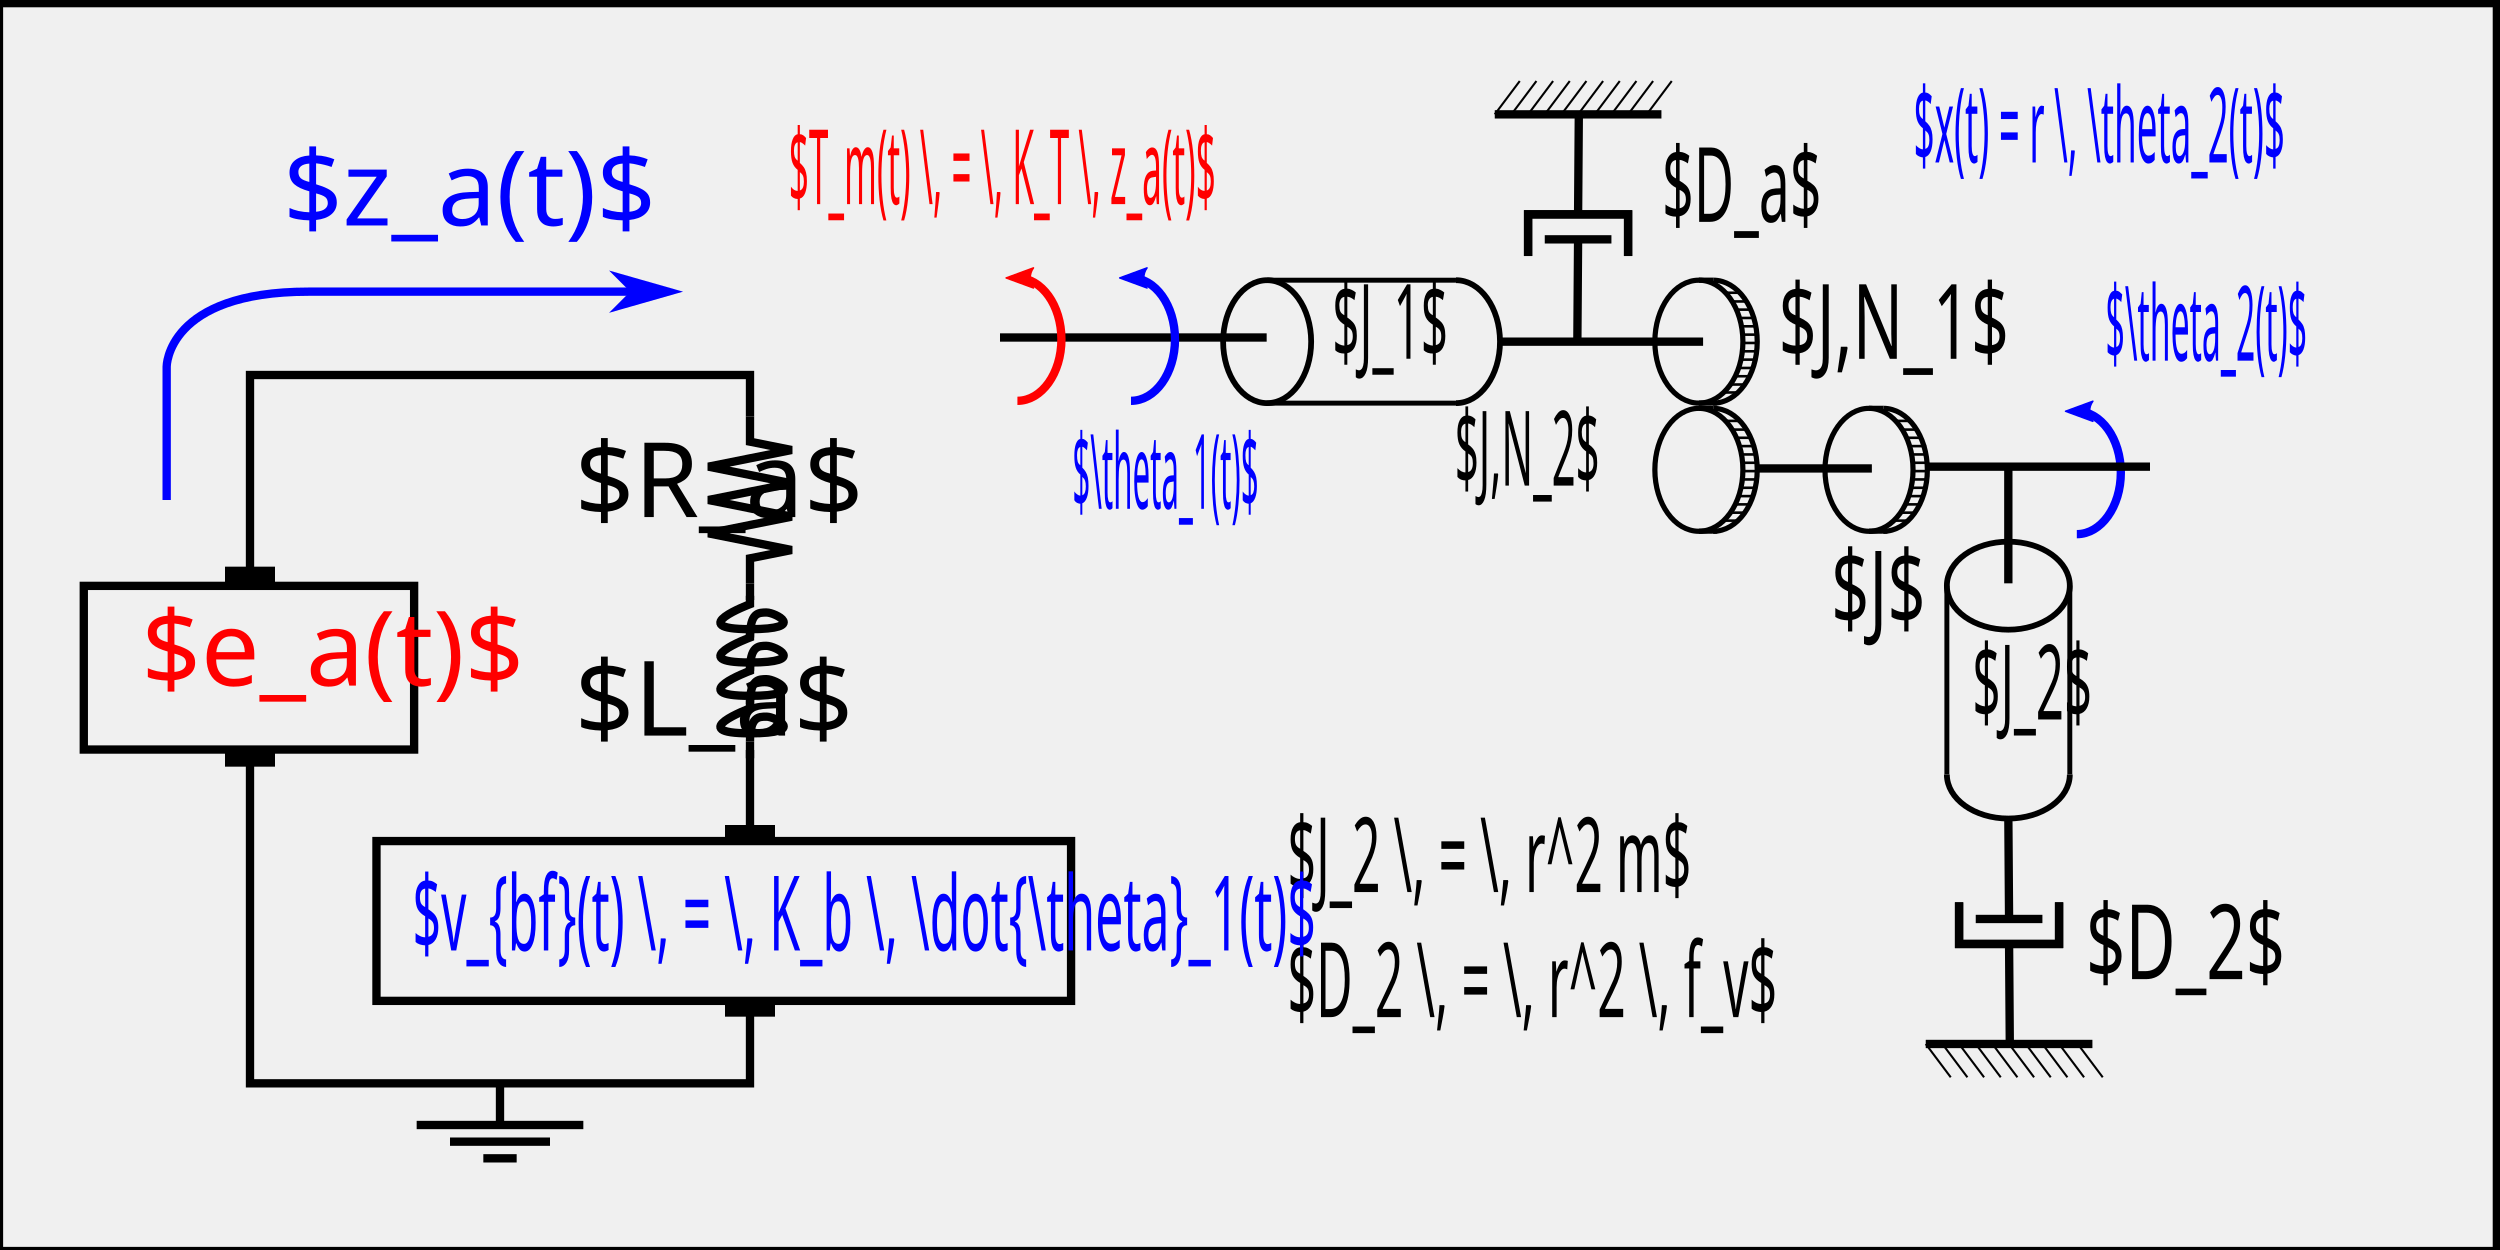
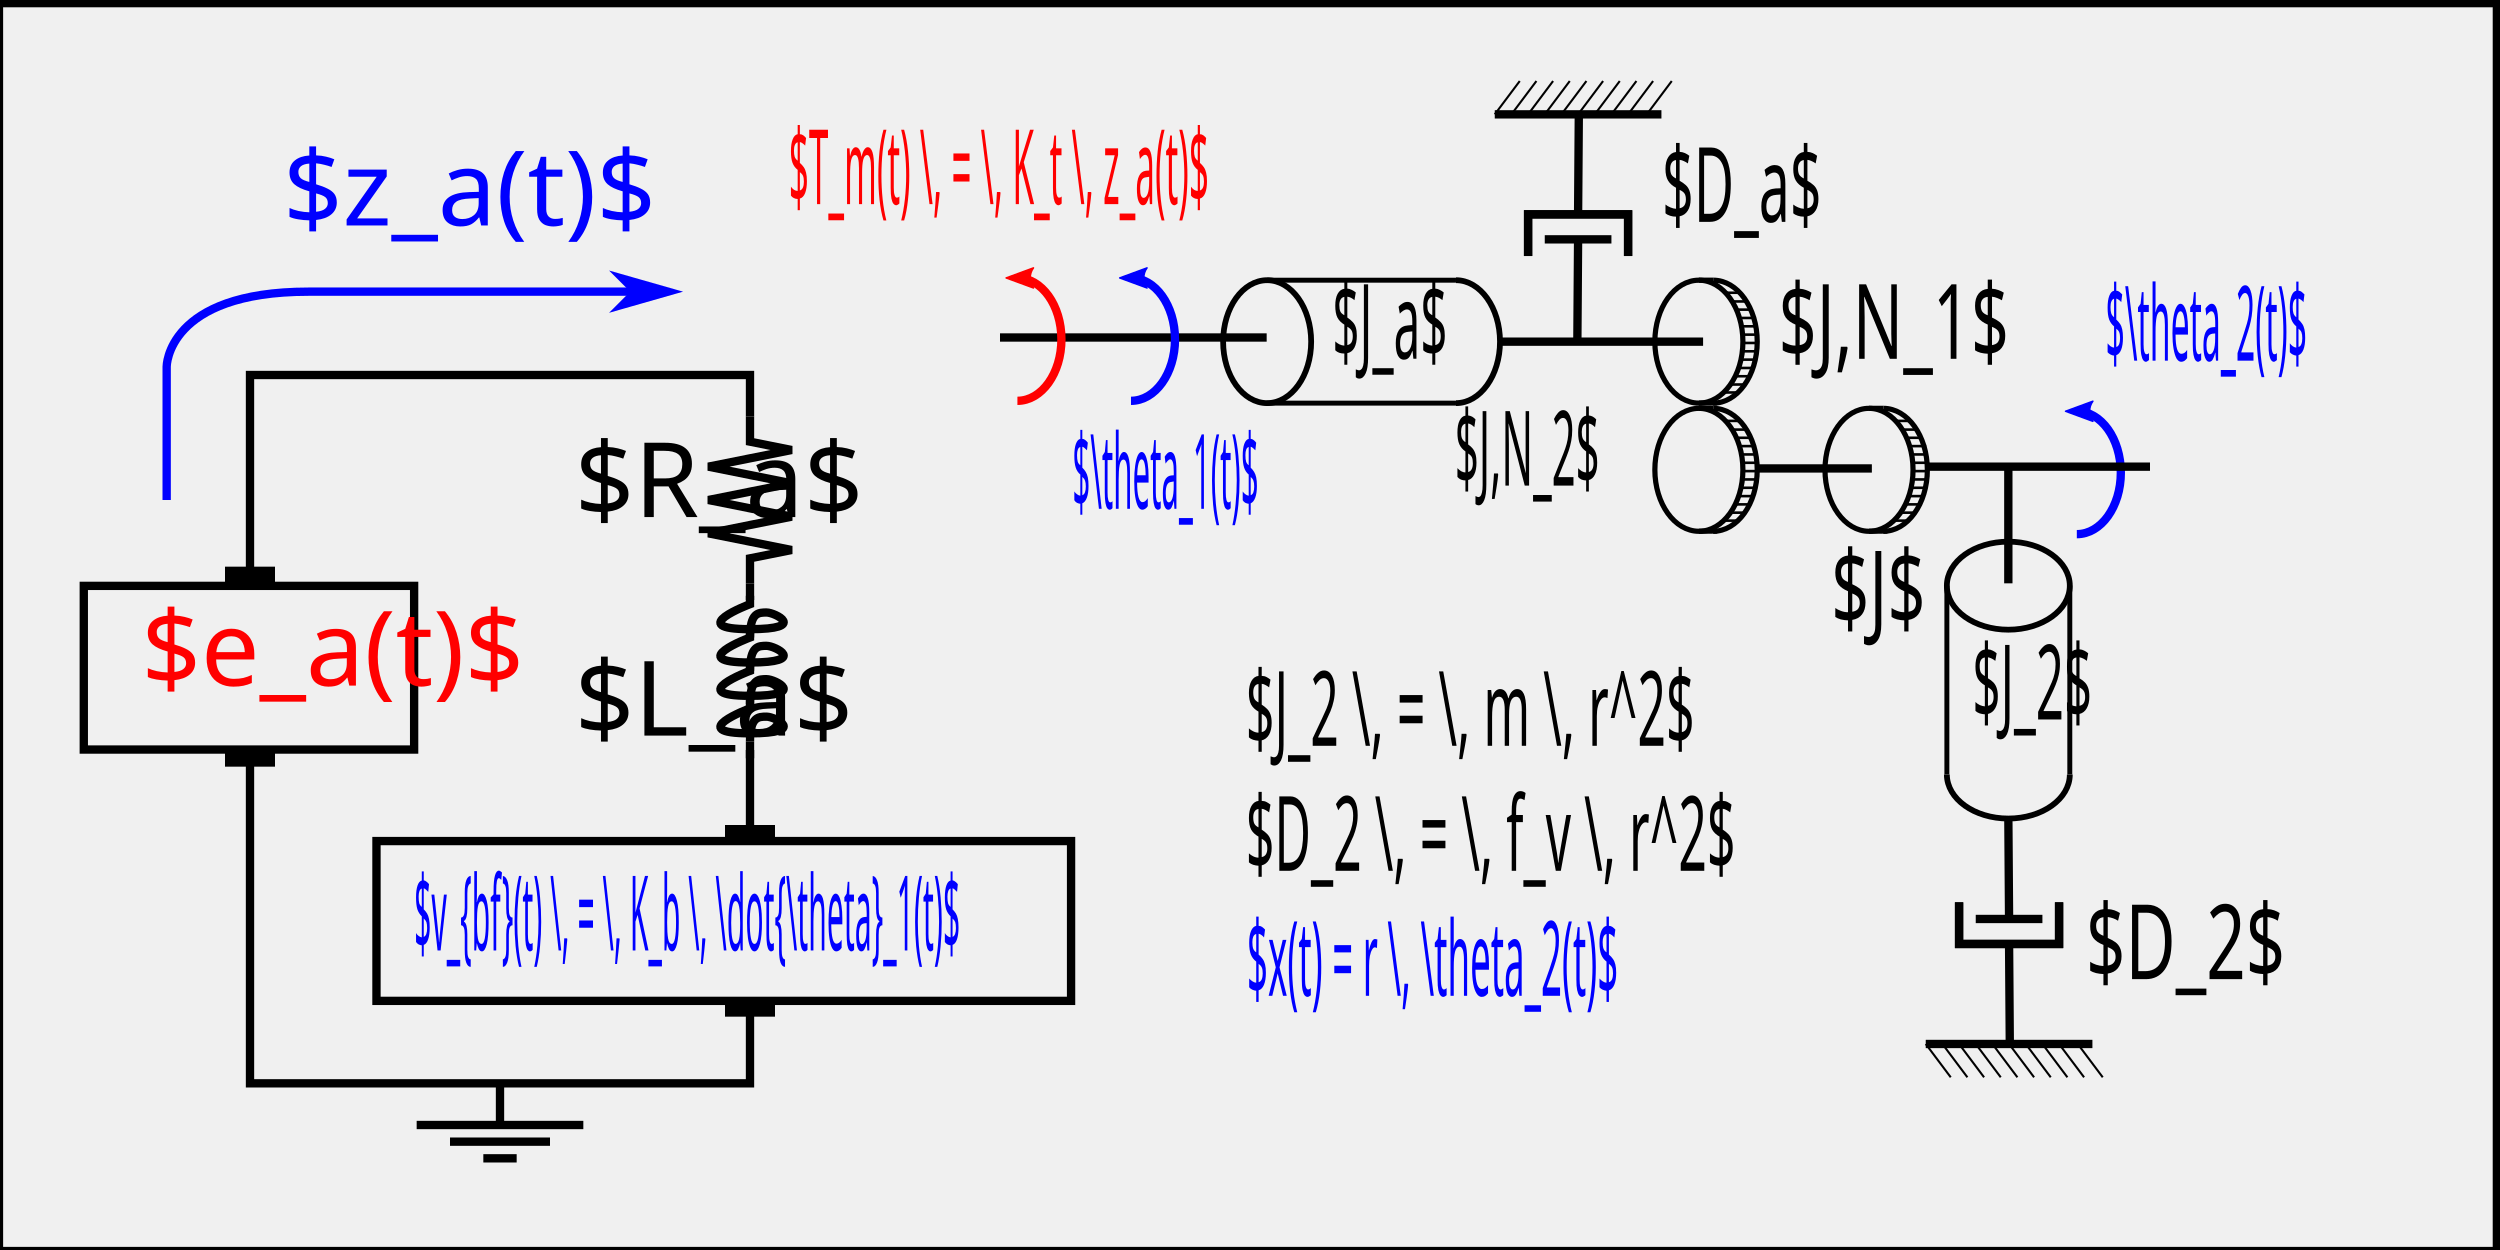
<svg xmlns="http://www.w3.org/2000/svg" width="300" height="150" viewBox="0 0 300 150" id="svg4321" version="1.1">
  <defs id="defs4323">
    <marker orient="auto" refY="0.0" refX="0.0" id="DiamondSend" style="overflow:visible">
      <path id="path4856" d="M 0,-7.071 L -7.071,0 L 0,7.071 L 7.071,0 L 0,-7.071 z " style="fill-rule:evenodd;stroke:#000000;stroke-width:1pt;stroke-opacity:1;fill:#000000;fill-opacity:1" transform="scale(0.2) translate(-6,0)" />
    </marker>
    <marker orient="auto" refY="0.0" refX="0.0" id="EmptyDiamondSend" style="overflow:visible">
      <path id="path4883" d="M 0,-7.071 L -7.071,0 L 0,7.071 L 7.071,0 L 0,-7.071 z " style="fill-rule:evenodd;fill:#ffffff;stroke:#000000;stroke-width:1pt;stroke-opacity:1" transform="scale(0.2) translate(-6,0)" />
    </marker>
    <marker orient="auto" refY="0.0" refX="0.0" id="SquareL" style="overflow:visible">
      <path id="path4823" d="M -5.0,-5.0 L -5.0,5.0 L 5.0,5.0 L 5.0,-5.0 L -5.0,-5.0 z " style="fill-rule:evenodd;stroke:#000000;stroke-width:1pt;stroke-opacity:1;fill:#000000;fill-opacity:1" transform="scale(0.8)" />
    </marker>
    <marker orient="auto" refY="0.0" refX="0.0" id="marker6693" style="overflow:visible">
      <path id="path6695" style="fill-rule:evenodd;stroke-width:0.625;stroke-linejoin:round;stroke:#0000ff;stroke-opacity:1;fill:#0000ff;fill-opacity:1" d="M 8.719,4.034 L -2.207,0.016 L 8.719,-4.002 C 6.973,-1.63 6.983,1.616 8.719,4.034 z " transform="scale(0.3) translate(-2.3,0)" />
    </marker>
    <marker style="overflow:visible" id="marker6191" refX="0.0" refY="0.0" orient="auto">
      <path transform="scale(0.3) translate(-2.3,0)" d="M 8.719,4.034 L -2.207,0.016 L 8.719,-4.002 C 6.973,-1.63 6.983,1.616 8.719,4.034 z " style="fill-rule:evenodd;stroke-width:0.625;stroke-linejoin:round;stroke:#ff0000;stroke-opacity:1;fill:#ff0000;fill-opacity:1" id="path6193" />
    </marker>
    <marker style="overflow:visible" id="marker5273" refX="0.0" refY="0.0" orient="auto">
      <path transform="scale(0.3) translate(-2.3,0)" d="M 8.719,4.034 L -2.207,0.016 L 8.719,-4.002 C 6.973,-1.63 6.983,1.616 8.719,4.034 z " style="fill-rule:evenodd;stroke-width:0.625;stroke-linejoin:round;stroke:#0000ff;stroke-opacity:1;fill:#0000ff;fill-opacity:1" id="path5275" />
    </marker>
    <marker orient="auto" refY="0.0" refX="0.0" id="Arrow2Sstart" style="overflow:visible">
      <path id="path4783" style="fill-rule:evenodd;stroke-width:0.625;stroke-linejoin:round;stroke:#0000ff;stroke-opacity:1;fill:#0000ff;fill-opacity:1" d="M 8.719,4.034 L -2.207,0.016 L 8.719,-4.002 C 6.973,-1.63 6.983,1.616 8.719,4.034 z " transform="scale(0.3) translate(-2.3,0)" />
    </marker>
    <marker orient="auto" refY="0.0" refX="0.0" id="marker5133" style="overflow:visible">
      <path id="path5135" d="M 0.0,0.0 L 5.0,-5.0 L -12.5,0.0 L 5.0,5.0 L 0.0,0.0 z " style="fill-rule:evenodd;stroke:#0000ff;stroke-width:1pt;stroke-opacity:1;fill:#0000ff;fill-opacity:1" transform="scale(0.2) translate(6,0)" />
    </marker>
    <marker orient="auto" refY="0.0" refX="0.0" id="Arrow1Sstart" style="overflow:visible">
      <path id="path4765" d="M 0.0,0.0 L 5.0,-5.0 L -12.5,0.0 L 5.0,5.0 L 0.0,0.0 z " style="fill-rule:evenodd;stroke:#0000ff;stroke-width:1pt;stroke-opacity:1;fill:#0000ff;fill-opacity:1" transform="scale(0.2) translate(6,0)" />
    </marker>
    <marker orient="auto" refY="0.0" refX="0.0" id="Arrow1Mstart" style="overflow:visible">
      <path id="path4759" d="M 0.0,0.0 L 5.0,-5.0 L -12.5,0.0 L 5.0,5.0 L 0.0,0.0 z " style="fill-rule:evenodd;stroke:#0000ff;stroke-width:1pt;stroke-opacity:1;fill:#0000ff;fill-opacity:1" transform="scale(0.4) translate(10,0)" />
    </marker>
    <marker style="overflow:visible" id="marker10870" refX="0" refY="0" orient="auto">
      <path transform="matrix(-0.4,0,0,-0.4,-4,0)" style="fill:#000000;fill-opacity:1;fill-rule:evenodd;stroke:#000000;stroke-width:1pt;stroke-opacity:1" d="M 0,0 5,-5 -12.5,0 5,5 0,0 Z" id="path10872" />
    </marker>
    <marker orient="auto" refY="0" refX="0" id="marker5846" style="overflow:visible">
      <path id="path5848" d="M 0,0 5,-5 -12.5,0 5,5 0,0 Z" style="fill:#0000ff;fill-opacity:1;fill-rule:evenodd;stroke:#0000ff;stroke-width:1pt;stroke-opacity:1" transform="matrix(-0.4,0,0,-0.4,-4,0)" />
    </marker>
    <marker style="overflow:visible" id="marker5482" refX="0" refY="0" orient="auto">
      <path transform="matrix(-0.4,0,0,-0.4,-4,0)" style="fill:#000000;fill-opacity:1;fill-rule:evenodd;stroke:#000000;stroke-width:1pt;stroke-opacity:1" d="M 0,0 5,-5 -12.5,0 5,5 0,0 Z" id="path5484" />
    </marker>
    <marker orient="auto" refY="0" refX="0" id="Arrow2Lend" style="overflow:visible">
      <path id="path4779" style="fill:#000000;fill-opacity:1;fill-rule:evenodd;stroke:#000000;stroke-width:0.625;stroke-linejoin:round;stroke-opacity:1" d="M 8.719,4.034 -2.207,0.016 8.719,-4.002 c -1.745,2.372 -1.735,5.617 -6e-7,8.035 z" transform="matrix(-1.1,0,0,-1.1,-1.1,0)" />
    </marker>
  </defs>
  <g id="layer1" transform="translate(0,-902.3622)">
    <rect style="fill:none;fill-opacity:1;stroke:#000000;stroke-width:1;stroke-miterlimit:4;stroke-dasharray:none;stroke-opacity:1" id="rect4921" width="299.751" height="149.751" x="-0.125" y="902.737" />
    <ellipse style="fill:none;stroke:#000000;stroke-width:0.694;stroke-miterlimit:4;stroke-dasharray:none;stroke-opacity:1" id="path9571" cx="152.057" cy="943.362" rx="5.282" ry="7.376" />
    <rect style="fill:none;fill-rule:evenodd;stroke:#000000;stroke-width:1;stroke-linecap:butt;stroke-linejoin:miter;stroke-miterlimit:4;stroke-dasharray:none;stroke-opacity:1" id="rect3383" width="39.641" height="19.641" x="10.054" y="972.667" />
    <text id="text4227" y="984.637" x="16.962" style="font-style:normal;font-weight:normal;font-size:40px;line-height:125%;font-family:sans-serif;letter-spacing:0px;word-spacing:0px;fill:#ff0000;fill-opacity:1;stroke:none;stroke-width:1px;stroke-linecap:butt;stroke-linejoin:miter;stroke-opacity:1;" xml:space="preserve">
      <tspan style="font-size:12.5px;fill:#ff0000;fill-opacity:1;" y="984.637" x="16.962" id="tspan4229">$e_a(t)$</tspan>
    </text>
    <path style="fill:none;fill-rule:evenodd;stroke:#000000;stroke-width:1;stroke-linecap:butt;stroke-linejoin:miter;stroke-miterlimit:4;stroke-dasharray:none;stroke-opacity:1" d="m 90,952.362 1e-5,3 5,1 -10,2 10,2 -10,2 10,2 -10,2 10,2 -5,1 -1e-5,3" id="path4289" />
    <g id="g4331" transform="translate(-55,47)">
      <path id="path4313" d="m 145,926.862 0,1 c 0,0 -8,3 0,3 7,0 3,-2 2,-2 -1,0 -2,0 -2,3 l 0,0" style="fill:none;fill-rule:evenodd;stroke:#000000;stroke-width:1px;stroke-linecap:butt;stroke-linejoin:miter;stroke-opacity:1" />
      <path style="fill:none;fill-rule:evenodd;stroke:#000000;stroke-width:1px;stroke-linecap:butt;stroke-linejoin:miter;stroke-opacity:1" d="m 145,930.862 0,1 c 0,0 -8,3 0,3 7,0 3,-2 2,-2 -1,0 -2,0 -2,3 l 0,0" id="path4321" />
      <path id="path4323" d="m 145,934.862 0,1 c 0,0 -8,3 0,3 7,0 3,-2 2,-2 -1,0 -2,0 -2,3 l 0,0" style="fill:none;fill-rule:evenodd;stroke:#000000;stroke-width:1px;stroke-linecap:butt;stroke-linejoin:miter;stroke-opacity:1" />
      <path style="fill:none;fill-rule:evenodd;stroke:#000000;stroke-width:1px;stroke-linecap:butt;stroke-linejoin:miter;stroke-opacity:1" d="m 145,939.362 0,1 c 0,0 -8,3 0,3 7,0 3,-2 2,-2 -1,0 -2,0 -2,3 l 0,0" id="path4325" />
      <path id="path4327" d="m 145,927.362 0,-2" style="fill:none;fill-rule:evenodd;stroke:#000000;stroke-width:1px;stroke-linecap:butt;stroke-linejoin:miter;stroke-opacity:1" />
      <path id="path4329" d="m 145,944.362 0,2" style="fill:none;fill-rule:evenodd;stroke:#000000;stroke-width:1px;stroke-linecap:butt;stroke-linejoin:miter;stroke-opacity:1" />
    </g>
    <text id="text4341" y="638.689" x="236.651" style="font-style:normal;font-weight:normal;font-size:27.023px;line-height:125%;font-family:sans-serif;letter-spacing:0px;word-spacing:0px;fill:#000000;fill-opacity:1;stroke:none;stroke-width:1px;stroke-linecap:butt;stroke-linejoin:miter;stroke-opacity:1" xml:space="preserve" transform="scale(0.6755648,1.480243)">
-       <tspan style="font-size:8.445px" y="638.689" x="236.651" id="tspan4343">$J_1$</tspan>
+       <tspan style="font-size:8.445px" y="638.689" x="236.651" id="tspan4343">$J_a$</tspan>
    </text>
    <path style="fill:none;stroke:#000000;stroke-width:0.694;stroke-miterlimit:4;stroke-dasharray:none;stroke-opacity:1" d="M 174.718,935.986 A 5.282,7.376 0 0 1 180,943.362 l 0,0 a 5.282,7.376 0 0 1 -5.282,7.376" id="path4358" />
    <path style="fill:none;fill-rule:evenodd;stroke:#000000;stroke-width:0.593px;stroke-linecap:butt;stroke-linejoin:miter;stroke-opacity:1" d="m 152.057,935.986 22.661,0" id="path4360" />
    <path style="fill:none;fill-rule:evenodd;stroke:#000000;stroke-width:0.593px;stroke-linecap:butt;stroke-linejoin:miter;stroke-opacity:1" d="m 152.057,950.738 22.661,0" id="path4362" />
    <path style="fill:none;fill-rule:evenodd;stroke:#000000;stroke-width:1px;stroke-linecap:butt;stroke-linejoin:miter;stroke-opacity:1" d="m 90,952.362 0,-5 -60,0 0,25" id="path4407" />
    <path style="fill:none;fill-rule:evenodd;stroke:#000000;stroke-width:1px;stroke-linecap:butt;stroke-linejoin:miter;stroke-opacity:1" d="m 90,992.362 0,10" id="path4409" />
    <path style="fill:none;fill-rule:evenodd;stroke:#000000;stroke-width:1px;stroke-linecap:butt;stroke-linejoin:miter;stroke-opacity:1" d="m 90,1022.362 0,10 -60,0 0,-40" id="path4411" />
    <g id="g4419" transform="translate(-70,100)">
      <path id="path4413" d="m 120,937.362 20,0" style="fill:none;fill-rule:evenodd;stroke:#000000;stroke-width:1px;stroke-linecap:butt;stroke-linejoin:miter;stroke-opacity:1" />
      <path id="path4415" d="m 124,939.362 12,0" style="fill:none;fill-rule:evenodd;stroke:#000000;stroke-width:1px;stroke-linecap:butt;stroke-linejoin:miter;stroke-opacity:1" />
      <path id="path4417" d="m 128,941.362 4,0" style="fill:none;fill-rule:evenodd;stroke:#000000;stroke-width:1px;stroke-linecap:butt;stroke-linejoin:miter;stroke-opacity:1" />
    </g>
    <path style="fill:none;fill-rule:evenodd;stroke:#000000;stroke-width:1px;stroke-linecap:butt;stroke-linejoin:miter;stroke-opacity:1" d="m 60,1032.362 0,5" id="path4424" />
    <path style="fill:none;fill-rule:evenodd;stroke:#000000;stroke-width:1px;stroke-linecap:butt;stroke-linejoin:miter;stroke-opacity:1" d="m 180,943.362 24.371,0" id="path4514" />
    <g id="g4513">
      <path id="path4516" d="m 189.282,943.362 0.089,-12.277" style="fill:none;fill-rule:evenodd;stroke:#000000;stroke-width:1px;stroke-linecap:butt;stroke-linejoin:miter;stroke-opacity:1" />
      <path id="path4518" d="m 185.371,931.085 8,0" style="fill:none;fill-rule:evenodd;stroke:#000000;stroke-width:1px;stroke-linecap:butt;stroke-linejoin:miter;stroke-opacity:1" />
      <path id="path4520" d="m 195.371,933.085 0,-5 -12,0 0,5" style="fill:none;fill-rule:evenodd;stroke:#000000;stroke-width:1px;stroke-linecap:butt;stroke-linejoin:miter;stroke-opacity:1" />
      <path style="fill:none;fill-rule:evenodd;stroke:#000000;stroke-width:1px;stroke-linecap:butt;stroke-linejoin:miter;stroke-opacity:1" d="m 189.371,928.085 0.089,-12.277" id="path4522" />
      <path style="fill:none;fill-rule:evenodd;stroke:#000000;stroke-width:1px;stroke-linecap:butt;stroke-linejoin:miter;stroke-opacity:1" d="m 195.371,933.085 0,-5 -12,0 0,5" id="path4524" />
      <g transform="translate(-15.6288,-1.27692)" id="g4564">
        <path style="fill:none;fill-rule:evenodd;stroke:#000000;stroke-width:1;stroke-linecap:butt;stroke-linejoin:miter;stroke-miterlimit:4;stroke-dasharray:none;stroke-opacity:1" d="m 195,917.362 20,0" id="path4526" />
        <path style="fill:none;fill-rule:evenodd;stroke:#000000;stroke-width:0.25;stroke-linecap:butt;stroke-linejoin:miter;stroke-miterlimit:4;stroke-dasharray:none;stroke-opacity:1" d="m 195,917.362 3,-4" id="path4528" />
        <path style="fill:none;fill-rule:evenodd;stroke:#000000;stroke-width:0.25;stroke-linecap:butt;stroke-linejoin:miter;stroke-miterlimit:4;stroke-dasharray:none;stroke-opacity:1" d="m 197,917.362 3,-4" id="path4532" />
        <path style="fill:none;fill-rule:evenodd;stroke:#000000;stroke-width:0.25;stroke-linecap:butt;stroke-linejoin:miter;stroke-miterlimit:4;stroke-dasharray:none;stroke-opacity:1" d="m 199,917.362 3,-4" id="path4536" />
        <path style="fill:none;fill-rule:evenodd;stroke:#000000;stroke-width:0.25;stroke-linecap:butt;stroke-linejoin:miter;stroke-miterlimit:4;stroke-dasharray:none;stroke-opacity:1" d="m 201,917.362 3,-4" id="path4540" />
        <path style="fill:none;fill-rule:evenodd;stroke:#000000;stroke-width:0.25;stroke-linecap:butt;stroke-linejoin:miter;stroke-miterlimit:4;stroke-dasharray:none;stroke-opacity:1" d="m 203,917.362 3,-4" id="path4544" />
        <path style="fill:none;fill-rule:evenodd;stroke:#000000;stroke-width:0.25;stroke-linecap:butt;stroke-linejoin:miter;stroke-miterlimit:4;stroke-dasharray:none;stroke-opacity:1" d="m 205,917.362 3,-4" id="path4548" />
        <path style="fill:none;fill-rule:evenodd;stroke:#000000;stroke-width:0.25;stroke-linecap:butt;stroke-linejoin:miter;stroke-miterlimit:4;stroke-dasharray:none;stroke-opacity:1" d="m 207,917.362 3,-4" id="path4552" />
        <path style="fill:none;fill-rule:evenodd;stroke:#000000;stroke-width:0.25;stroke-linecap:butt;stroke-linejoin:miter;stroke-miterlimit:4;stroke-dasharray:none;stroke-opacity:1" d="m 209,917.362 3,-4" id="path4556" />
        <path style="fill:none;fill-rule:evenodd;stroke:#000000;stroke-width:0.25;stroke-linecap:butt;stroke-linejoin:miter;stroke-miterlimit:4;stroke-dasharray:none;stroke-opacity:1" d="m 211,917.362 3,-4" id="path4560" />
        <path id="path4681" d="m 213.24,917.362 3,-4" style="fill:none;fill-rule:evenodd;stroke:#000000;stroke-width:0.25;stroke-linecap:butt;stroke-linejoin:miter;stroke-miterlimit:4;stroke-dasharray:none;stroke-opacity:1" />
      </g>
    </g>
    <path id="path4689" d="m 210.864,958.575 13.759,0" style="fill:none;fill-rule:evenodd;stroke:#000000;stroke-width:1px;stroke-linecap:butt;stroke-linejoin:miter;stroke-opacity:1" />
    <path style="fill:none;fill-rule:evenodd;stroke:#000000;stroke-width:1px;stroke-linecap:butt;stroke-linejoin:miter;stroke-opacity:1" d="m 120,942.862 32,0" id="path4691" />
    <text xml:space="preserve" style="font-style:normal;font-weight:normal;font-size:40px;line-height:125%;font-family:sans-serif;letter-spacing:0px;word-spacing:0px;fill:#000000;fill-opacity:1;stroke:none;stroke-width:1px;stroke-linecap:butt;stroke-linejoin:miter;stroke-opacity:1" x="68.962" y="964.414" id="text4712">
      <tspan id="tspan4714" x="68.962" y="964.414" style="font-size:12.5px">$R_a$</tspan>
    </text>
    <path style="fill:none;stroke:#0000ff;stroke-width:1;stroke-miterlimit:4;stroke-dasharray:none;stroke-opacity:1;marker-start:url(#Arrow2Sstart)" d="M 135.718,935.709 A 5.282,7.376 0 0 1 141,943.085 l 0,0 a 5.282,7.376 0 0 1 -5.282,7.376" id="path4735" />
    <path id="path5271" d="m 249.218,951.709 a 5.282,7.376 0 0 1 5.282,7.376 l 0,0 a 5.282,7.376 0 0 1 -5.282,7.376" style="fill:none;stroke:#0000ff;stroke-width:1;stroke-miterlimit:4;stroke-dasharray:none;stroke-opacity:1;marker-start:url(#marker5273)" />
    <path id="path6189" d="m 122.089,935.709 a 5.282,7.376 0 0 1 5.282,7.376 l 0,0 a 5.282,7.376 0 0 1 -5.282,7.376" style="fill:none;stroke:#ff0000;stroke-width:1;stroke-miterlimit:4;stroke-dasharray:none;stroke-opacity:1;marker-start:url(#marker6191)" />
    <text id="text6646" y="990.637" x="68.962" style="font-style:normal;font-weight:normal;font-size:40px;line-height:125%;font-family:sans-serif;letter-spacing:0px;word-spacing:0px;fill:#000000;fill-opacity:1;stroke:none;stroke-width:1px;stroke-linecap:butt;stroke-linejoin:miter;stroke-opacity:1" xml:space="preserve">
      <tspan style="font-size:12.5px" y="990.637" x="68.962" id="tspan6648">$L_a$</tspan>
    </text>
    <text id="text6650" y="538.473" x="162.918" style="font-style:normal;font-weight:normal;font-size:23.239px;line-height:125%;font-family:sans-serif;letter-spacing:0px;word-spacing:0px;fill:#ff0000;fill-opacity:1;stroke:none;stroke-width:1px;stroke-linecap:butt;stroke-linejoin:miter;stroke-opacity:1" xml:space="preserve" transform="scale(0.5809655,1.721273)">
-       <tspan style="font-size:7.262px;fill:#ff0000;fill-opacity:1" y="538.473" x="162.918" id="tspan6652">$T_m(t) \, = \, K_T \, z_a(t)$</tspan>
+       <tspan style="font-size:7.262px;fill:#ff0000;fill-opacity:1" y="538.473" x="162.918" id="tspan6652">$T_m(t) \, = \, K_t \, z_a(t)$</tspan>
    </text>
    <text xml:space="preserve" style="font-style:normal;font-weight:normal;font-size:21.913px;line-height:125%;font-family:sans-serif;letter-spacing:0px;word-spacing:0px;fill:#0000ff;fill-opacity:1;stroke:none;stroke-width:1px;stroke-linecap:butt;stroke-linejoin:miter;stroke-opacity:1" x="234.906" y="527.788" id="text6654" transform="scale(0.547831,1.82538)">
      <tspan id="tspan6656" x="234.906" y="527.788" style="font-size:6.848px;fill:#0000ff;fill-opacity:1">$\theta_1(t)$</tspan>
    </text>
    <text xml:space="preserve" style="font-style:normal;font-weight:normal;font-size:29.168px;line-height:125%;font-family:sans-serif;letter-spacing:0px;word-spacing:0px;fill:#000000;fill-opacity:1;stroke:none;stroke-width:1px;stroke-linecap:butt;stroke-linejoin:miter;stroke-opacity:1" x="273.517" y="677.416" id="text6677" transform="scale(0.7292001,1.371366)">
      <tspan id="tspan6679" x="273.517" y="677.416" style="font-size:9.115px">$D_a$</tspan>
    </text>
    <text id="text6681" y="829.471" x="307.768" style="font-style:normal;font-weight:normal;font-size:32.533px;line-height:125%;font-family:sans-serif;letter-spacing:0px;word-spacing:0px;fill:#000000;fill-opacity:1;stroke:none;stroke-width:1px;stroke-linecap:butt;stroke-linejoin:miter;stroke-opacity:1" xml:space="preserve" transform="scale(0.8133189,1.22953)">
      <tspan style="font-size:10.166px" y="829.471" x="307.768" id="tspan6683">$D_2$</tspan>
    </text>
    <text id="text7535" y="538.936" x="443.332" style="font-style:normal;font-weight:normal;font-size:22.797px;line-height:125%;font-family:sans-serif;letter-spacing:0px;word-spacing:0px;fill:#0000ff;fill-opacity:1;stroke:none;stroke-width:1px;stroke-linecap:butt;stroke-linejoin:miter;stroke-opacity:1" xml:space="preserve" transform="scale(0.5699182,1.754638)">
      <tspan style="font-size:7.124px;fill:#0000ff;fill-opacity:1" y="538.936" x="443.332" id="tspan7537">$\theta_2(t)$</tspan>
    </text>
    <text xml:space="preserve" style="font-style:normal;font-weight:normal;font-size:31.975px;line-height:125%;font-family:sans-serif;letter-spacing:0px;word-spacing:0px;fill:#000000;fill-opacity:1;stroke:none;stroke-width:1px;stroke-linecap:butt;stroke-linejoin:miter;stroke-opacity:1" x="266.997" y="755.741" id="text7558" transform="scale(0.7993755,1.250977)">
      <tspan id="tspan7560" x="266.997" y="755.741" style="font-size:9.992px">$J,N_1$</tspan>
    </text>
    <text id="text7562" y="608.402" x="275.659" style="font-style:normal;font-weight:normal;font-size:25.333px;line-height:125%;font-family:sans-serif;letter-spacing:0px;word-spacing:0px;fill:#000000;fill-opacity:1;stroke:none;stroke-width:1px;stroke-linecap:butt;stroke-linejoin:miter;stroke-opacity:1" xml:space="preserve" transform="scale(0.6333322,1.57895)">
      <tspan style="font-size:7.917px" y="608.402" x="275.659" id="tspan7564">$J,N_2$</tspan>
    </text>
    <path style="fill:none;fill-rule:evenodd;stroke:#0000ff;stroke-width:1px;stroke-linecap:butt;stroke-linejoin:miter;stroke-opacity:1;marker-end:url(#marker5846)" d="m 20,962.362 0,-16 c 0,0 0,-9 17,-9 l 43,0" id="path7566" />
    <text id="text7604" y="929.414" x="33.962" style="font-style:normal;font-weight:normal;font-size:40px;line-height:125%;font-family:sans-serif;letter-spacing:0px;word-spacing:0px;fill:#0000ff;fill-opacity:1;stroke:none;stroke-width:1px;stroke-linecap:butt;stroke-linejoin:miter;stroke-opacity:1" xml:space="preserve">
      <tspan style="font-size:12.5px;fill:#0000ff;fill-opacity:1" y="929.414" x="33.962" id="tspan7606" dx="0 0 0 0 -0.01">$z_a(t)$</tspan>
    </text>
-     <text id="text7627" y="699.274" x="223.026" style="font-style:normal;font-weight:normal;font-size:27.71px;line-height:125%;font-family:sans-serif;letter-spacing:0px;word-spacing:0px;fill:#000000;fill-opacity:1;stroke:none;stroke-width:1px;stroke-linecap:butt;stroke-linejoin:miter;stroke-opacity:1" xml:space="preserve" transform="scale(0.6927527,1.443517)">
-       <tspan style="font-size:8.659px" y="699.274" x="223.026" id="tspan7629">$J_2 \, = \, r^2 m$</tspan>
-     </text>
-     <text transform="scale(0.6927527,1.443517)" xml:space="preserve" style="font-style:normal;font-weight:normal;font-size:27.71px;line-height:125%;font-family:sans-serif;letter-spacing:0px;word-spacing:0px;fill:#000000;fill-opacity:1;stroke:none;stroke-width:1px;stroke-linecap:butt;stroke-linejoin:miter;stroke-opacity:1" x="223.026" y="709.666" id="text7650">
-       <tspan id="tspan7652" x="223.026" y="709.666" style="font-size:8.659px">$D_2 \, = \, r^2 \, f_v$</tspan>
-     </text>
-     <text id="text7654" y="547.285" x="386.801" style="font-style:normal;font-weight:normal;font-size:23.747px;line-height:125%;font-family:sans-serif;letter-spacing:0px;word-spacing:0px;fill:#0000ff;fill-opacity:1;stroke:none;stroke-width:1px;stroke-linecap:butt;stroke-linejoin:miter;stroke-opacity:1" xml:space="preserve" transform="scale(0.5936752,1.684423)">
-       <tspan style="font-size:7.421px;fill:#0000ff;fill-opacity:1" y="547.285" x="386.801" id="tspan7656">$x(t) = r \, \theta_2(t)$</tspan>
+     <text id="text7627" y="687.113" x="215.809" style="font-style:normal;font-weight:normal;font-size:27.71px;line-height:125%;font-family:sans-serif;letter-spacing:0px;word-spacing:0px;fill:#000000;fill-opacity:1;stroke:none;stroke-width:1px;stroke-linecap:butt;stroke-linejoin:miter;stroke-opacity:1" xml:space="preserve" transform="scale(0.6927527,1.443517)">
+       <tspan style="font-size:8.659px" y="687.113" x="215.809" id="tspan7629">$J_2 \, = \, m \, r^2$</tspan>
+     </text>
+     <text transform="scale(0.6927527,1.443517)" xml:space="preserve" style="font-style:normal;font-weight:normal;font-size:27.71px;line-height:125%;font-family:sans-serif;letter-spacing:0px;word-spacing:0px;fill:#000000;fill-opacity:1;stroke:none;stroke-width:1px;stroke-linecap:butt;stroke-linejoin:miter;stroke-opacity:1" x="215.809" y="697.504" id="text7650">
+       <tspan id="tspan7652" x="215.809" y="697.504" style="font-size:8.659px">$D_2 \, = \, f_v \, r^2$</tspan>
+     </text>
+     <text id="text7654" y="606.652" x="252.047" style="font-style:normal;font-weight:normal;font-size:23.747px;line-height:125%;font-family:sans-serif;letter-spacing:0px;word-spacing:0px;fill:#0000ff;fill-opacity:1;stroke:none;stroke-width:1px;stroke-linecap:butt;stroke-linejoin:miter;stroke-opacity:1" xml:space="preserve" transform="scale(0.5936752,1.684423)">
+       <tspan style="font-size:7.421px;fill:#0000ff;fill-opacity:1" y="606.652" x="252.047" id="tspan7656">$x(t) = r \, \theta_2(t)$</tspan>
    </text>
    <rect style="fill:#000000;fill-opacity:1;stroke:none;stroke-width:0.25;stroke-miterlimit:4;stroke-dasharray:none;stroke-dashoffset:0;stroke-opacity:1" id="rect4388" width="6" height="2" x="27" y="970.362" />
    <rect y="992.362" x="27" height="2" width="6" id="rect4398" style="fill:#000000;fill-opacity:1;stroke:none;stroke-width:0.25;stroke-miterlimit:4;stroke-dasharray:none;stroke-dashoffset:0;stroke-opacity:1" />
    <rect y="1003.289" x="45.177" height="19.178" width="83.352" id="rect4247-3" style="fill:none;fill-rule:evenodd;stroke:#000000;stroke-width:1;stroke-linecap:butt;stroke-linejoin:miter;stroke-miterlimit:4;stroke-dasharray:none;stroke-opacity:1" />
-     <text id="text7627-6" y="704.124" x="71.457" style="font-style:normal;font-weight:normal;font-size:27.71px;line-height:125%;font-family:sans-serif;letter-spacing:0px;word-spacing:0px;fill:#0000ff;fill-opacity:1;stroke:none;stroke-width:1px;stroke-linecap:butt;stroke-linejoin:miter;stroke-opacity:1" xml:space="preserve" transform="scale(0.6927527,1.443517)">
-       <tspan style="font-size:8.659px;fill:#0000ff;fill-opacity:1" y="704.124" x="71.457" id="tspan7629-7">$v_{bf}(t) \, = \, K_b \, \dot{\theta}_1(t)$</tspan>
+     <text id="text7627-6" y="547.391" x="92.283" style="font-style:normal;font-weight:normal;font-size:21.542px;line-height:125%;font-family:sans-serif;letter-spacing:0px;word-spacing:0px;fill:#0000ff;fill-opacity:1;stroke:none;stroke-width:1px;stroke-linecap:butt;stroke-linejoin:miter;stroke-opacity:1" xml:space="preserve" transform="scale(0.5385509,1.856835)">
+       <tspan style="font-size:6.732px;fill:#0000ff;fill-opacity:1" y="547.391" x="92.283" id="tspan7629-7">$v_{bf}(t) \, = \, K_b \, \dot{\theta}_1(t)$</tspan>
    </text>
    <rect y="1001.362" x="87" height="2" width="6" id="rect4392-5" style="fill:#000000;fill-opacity:1;stroke:none;stroke-width:0.25;stroke-miterlimit:4;stroke-dasharray:none;stroke-dashoffset:0;stroke-opacity:1" />
    <rect style="fill:#000000;fill-opacity:1;stroke:none;stroke-width:0.25;stroke-miterlimit:4;stroke-dasharray:none;stroke-dashoffset:0;stroke-opacity:1" id="rect4396-3" width="6" height="2" x="87" y="1022.362" />
    <g id="g4420" transform="translate(-41.13423,-66.8438)">
      <ellipse style="fill:none;stroke:#000000;stroke-width:0.625;stroke-miterlimit:4;stroke-dasharray:none;stroke-opacity:1" id="ellipse4372" cx="245" cy="1010.206" rx="5.282" ry="7.376" />
      <path style="fill:none;stroke:#000000;stroke-width:0.625;stroke-miterlimit:4;stroke-dasharray:none;stroke-opacity:1" d="M 246.718,1002.83 A 5.282,7.376 0 0 1 252,1010.206 l 0,0 a 5.282,7.376 0 0 1 -5.282,7.376" id="path4374" />
      <path style="fill:none;fill-rule:evenodd;stroke:#000000;stroke-width:0.625;stroke-linecap:butt;stroke-linejoin:miter;stroke-miterlimit:4;stroke-dasharray:none;stroke-opacity:1" d="m 245,1002.83 1.718,0" id="path4376" />
      <path style="fill:none;fill-rule:evenodd;stroke:#000000;stroke-width:0.625;stroke-linecap:butt;stroke-linejoin:miter;stroke-miterlimit:4;stroke-dasharray:none;stroke-opacity:1" d="m 245,1017.582 2.203,-0.031" id="path4378" />
      <path id="path4388" d="m 250.141,1010.362 1.718,0" style="fill:none;fill-rule:evenodd;stroke:#000000;stroke-width:0.312;stroke-linecap:butt;stroke-linejoin:miter;stroke-miterlimit:4;stroke-dasharray:none;stroke-opacity:1" />
      <path style="fill:none;fill-rule:evenodd;stroke:#000000;stroke-width:0.312;stroke-linecap:butt;stroke-linejoin:miter;stroke-miterlimit:4;stroke-dasharray:none;stroke-opacity:1" d="m 250.141,1009.362 1.718,0" id="path4390" />
      <path id="path4398" d="m 250.141,1011.362 1.718,0" style="fill:none;fill-rule:evenodd;stroke:#000000;stroke-width:0.312;stroke-linecap:butt;stroke-linejoin:miter;stroke-miterlimit:4;stroke-dasharray:none;stroke-opacity:1" />
      <path style="fill:none;fill-rule:evenodd;stroke:#000000;stroke-width:0.312;stroke-linecap:butt;stroke-linejoin:miter;stroke-miterlimit:4;stroke-dasharray:none;stroke-opacity:1" d="m 250.141,1008.362 1.718,0" id="path4400" />
      <path id="path4402" d="m 250.141,1012.362 1.718,0" style="fill:none;fill-rule:evenodd;stroke:#000000;stroke-width:0.312;stroke-linecap:butt;stroke-linejoin:miter;stroke-miterlimit:4;stroke-dasharray:none;stroke-opacity:1" />
      <path style="fill:none;fill-rule:evenodd;stroke:#000000;stroke-width:0.312;stroke-linecap:butt;stroke-linejoin:miter;stroke-miterlimit:4;stroke-dasharray:none;stroke-opacity:1" d="m 250.141,1007.362 1.718,0" id="path4404" />
      <path id="path4406" d="m 249.774,1013.362 1.718,0" style="fill:none;fill-rule:evenodd;stroke:#000000;stroke-width:0.312;stroke-linecap:butt;stroke-linejoin:miter;stroke-miterlimit:4;stroke-dasharray:none;stroke-opacity:1" />
      <path id="path4408" d="m 249.508,1006.362 1.718,0" style="fill:none;fill-rule:evenodd;stroke:#000000;stroke-width:0.312;stroke-linecap:butt;stroke-linejoin:miter;stroke-miterlimit:4;stroke-dasharray:none;stroke-opacity:1" />
      <path style="fill:none;fill-rule:evenodd;stroke:#000000;stroke-width:0.312;stroke-linecap:butt;stroke-linejoin:miter;stroke-miterlimit:4;stroke-dasharray:none;stroke-opacity:1" d="m 248.995,1005.38 1.718,0" id="path4410" />
      <path id="path4412" d="m 248.198,1004.336 1.718,0" style="fill:none;fill-rule:evenodd;stroke:#000000;stroke-width:0.312;stroke-linecap:butt;stroke-linejoin:miter;stroke-miterlimit:4;stroke-dasharray:none;stroke-opacity:1" />
      <path style="fill:none;fill-rule:evenodd;stroke:#000000;stroke-width:0.312;stroke-linecap:butt;stroke-linejoin:miter;stroke-miterlimit:4;stroke-dasharray:none;stroke-opacity:1" d="m 249.368,1014.354 1.718,0" id="path4414" />
      <path id="path4416" d="m 248.788,1015.347 1.718,0" style="fill:none;fill-rule:evenodd;stroke:#000000;stroke-width:0.312;stroke-linecap:butt;stroke-linejoin:miter;stroke-miterlimit:4;stroke-dasharray:none;stroke-opacity:1" />
      <path style="fill:none;fill-rule:evenodd;stroke:#000000;stroke-width:0.312;stroke-linecap:butt;stroke-linejoin:miter;stroke-miterlimit:4;stroke-dasharray:none;stroke-opacity:1" d="m 247.972,1016.304 1.718,0" id="path4418" />
    </g>
    <g id="g4439" transform="translate(-41.13423,-51.46617)">
      <ellipse ry="7.376" rx="5.282" cy="1010.206" cx="245" id="ellipse4441" style="fill:none;stroke:#000000;stroke-width:0.625;stroke-miterlimit:4;stroke-dasharray:none;stroke-opacity:1" />
      <path id="path4443" d="M 246.718,1002.83 A 5.282,7.376 0 0 1 252,1010.206 l 0,0 a 5.282,7.376 0 0 1 -5.282,7.376" style="fill:none;stroke:#000000;stroke-width:0.625;stroke-miterlimit:4;stroke-dasharray:none;stroke-opacity:1" />
      <path id="path4445" d="m 245,1002.83 1.718,0" style="fill:none;fill-rule:evenodd;stroke:#000000;stroke-width:0.625;stroke-linecap:butt;stroke-linejoin:miter;stroke-miterlimit:4;stroke-dasharray:none;stroke-opacity:1" />
      <path id="path4447" d="m 245,1017.582 2.203,-0.031" style="fill:none;fill-rule:evenodd;stroke:#000000;stroke-width:0.625;stroke-linecap:butt;stroke-linejoin:miter;stroke-miterlimit:4;stroke-dasharray:none;stroke-opacity:1" />
      <path style="fill:none;fill-rule:evenodd;stroke:#000000;stroke-width:0.312;stroke-linecap:butt;stroke-linejoin:miter;stroke-miterlimit:4;stroke-dasharray:none;stroke-opacity:1" d="m 250.141,1010.362 1.718,0" id="path4449" />
      <path id="path4451" d="m 250.141,1009.362 1.718,0" style="fill:none;fill-rule:evenodd;stroke:#000000;stroke-width:0.312;stroke-linecap:butt;stroke-linejoin:miter;stroke-miterlimit:4;stroke-dasharray:none;stroke-opacity:1" />
      <path style="fill:none;fill-rule:evenodd;stroke:#000000;stroke-width:0.312;stroke-linecap:butt;stroke-linejoin:miter;stroke-miterlimit:4;stroke-dasharray:none;stroke-opacity:1" d="m 250.141,1011.362 1.718,0" id="path4453" />
      <path id="path4455" d="m 250.141,1008.362 1.718,0" style="fill:none;fill-rule:evenodd;stroke:#000000;stroke-width:0.312;stroke-linecap:butt;stroke-linejoin:miter;stroke-miterlimit:4;stroke-dasharray:none;stroke-opacity:1" />
      <path style="fill:none;fill-rule:evenodd;stroke:#000000;stroke-width:0.312;stroke-linecap:butt;stroke-linejoin:miter;stroke-miterlimit:4;stroke-dasharray:none;stroke-opacity:1" d="m 250.141,1012.362 1.718,0" id="path4457" />
      <path id="path4459" d="m 250.141,1007.362 1.718,0" style="fill:none;fill-rule:evenodd;stroke:#000000;stroke-width:0.312;stroke-linecap:butt;stroke-linejoin:miter;stroke-miterlimit:4;stroke-dasharray:none;stroke-opacity:1" />
      <path style="fill:none;fill-rule:evenodd;stroke:#000000;stroke-width:0.312;stroke-linecap:butt;stroke-linejoin:miter;stroke-miterlimit:4;stroke-dasharray:none;stroke-opacity:1" d="m 249.774,1013.362 1.718,0" id="path4461" />
      <path style="fill:none;fill-rule:evenodd;stroke:#000000;stroke-width:0.312;stroke-linecap:butt;stroke-linejoin:miter;stroke-miterlimit:4;stroke-dasharray:none;stroke-opacity:1" d="m 249.508,1006.362 1.718,0" id="path4463" />
      <path id="path4465" d="m 248.995,1005.38 1.718,0" style="fill:none;fill-rule:evenodd;stroke:#000000;stroke-width:0.312;stroke-linecap:butt;stroke-linejoin:miter;stroke-miterlimit:4;stroke-dasharray:none;stroke-opacity:1" />
      <path style="fill:none;fill-rule:evenodd;stroke:#000000;stroke-width:0.312;stroke-linecap:butt;stroke-linejoin:miter;stroke-miterlimit:4;stroke-dasharray:none;stroke-opacity:1" d="m 248.198,1004.336 1.718,0" id="path4467" />
      <path id="path4469" d="m 249.368,1014.354 1.718,0" style="fill:none;fill-rule:evenodd;stroke:#000000;stroke-width:0.312;stroke-linecap:butt;stroke-linejoin:miter;stroke-miterlimit:4;stroke-dasharray:none;stroke-opacity:1" />
      <path style="fill:none;fill-rule:evenodd;stroke:#000000;stroke-width:0.312;stroke-linecap:butt;stroke-linejoin:miter;stroke-miterlimit:4;stroke-dasharray:none;stroke-opacity:1" d="m 248.788,1015.347 1.718,0" id="path4471" />
      <path id="path4473" d="m 247.972,1016.304 1.718,0" style="fill:none;fill-rule:evenodd;stroke:#000000;stroke-width:0.312;stroke-linecap:butt;stroke-linejoin:miter;stroke-miterlimit:4;stroke-dasharray:none;stroke-opacity:1" />
    </g>
    <g id="g4532" transform="matrix(1,0,0,-1,51.71809,1943.724)">
      <path style="fill:none;fill-rule:evenodd;stroke:#000000;stroke-width:1px;stroke-linecap:butt;stroke-linejoin:miter;stroke-opacity:1" d="m 189.282,943.362 0.089,-12.277" id="path4534" />
      <path style="fill:none;fill-rule:evenodd;stroke:#000000;stroke-width:1px;stroke-linecap:butt;stroke-linejoin:miter;stroke-opacity:1" d="m 185.371,931.085 8,0" id="path4537" />
      <path style="fill:none;fill-rule:evenodd;stroke:#000000;stroke-width:1px;stroke-linecap:butt;stroke-linejoin:miter;stroke-opacity:1" d="m 195.371,933.085 0,-5 -12,0 0,5" id="path4539" />
      <path id="path4541" d="m 189.371,928.085 0.089,-12.277" style="fill:none;fill-rule:evenodd;stroke:#000000;stroke-width:1px;stroke-linecap:butt;stroke-linejoin:miter;stroke-opacity:1" />
      <path id="path4543" d="m 195.371,933.085 0,-5 -12,0 0,5" style="fill:none;fill-rule:evenodd;stroke:#000000;stroke-width:1px;stroke-linecap:butt;stroke-linejoin:miter;stroke-opacity:1" />
      <g id="g4545" transform="translate(-15.6288,-1.27692)">
        <path id="path4547" d="m 195,917.362 20,0" style="fill:none;fill-rule:evenodd;stroke:#000000;stroke-width:1;stroke-linecap:butt;stroke-linejoin:miter;stroke-miterlimit:4;stroke-dasharray:none;stroke-opacity:1" />
        <path id="path4549" d="m 195,917.362 3,-4" style="fill:none;fill-rule:evenodd;stroke:#000000;stroke-width:0.25;stroke-linecap:butt;stroke-linejoin:miter;stroke-miterlimit:4;stroke-dasharray:none;stroke-opacity:1" />
        <path id="path4551" d="m 197,917.362 3,-4" style="fill:none;fill-rule:evenodd;stroke:#000000;stroke-width:0.25;stroke-linecap:butt;stroke-linejoin:miter;stroke-miterlimit:4;stroke-dasharray:none;stroke-opacity:1" />
        <path id="path4553" d="m 199,917.362 3,-4" style="fill:none;fill-rule:evenodd;stroke:#000000;stroke-width:0.25;stroke-linecap:butt;stroke-linejoin:miter;stroke-miterlimit:4;stroke-dasharray:none;stroke-opacity:1" />
        <path id="path4555" d="m 201,917.362 3,-4" style="fill:none;fill-rule:evenodd;stroke:#000000;stroke-width:0.25;stroke-linecap:butt;stroke-linejoin:miter;stroke-miterlimit:4;stroke-dasharray:none;stroke-opacity:1" />
        <path id="path4557" d="m 203,917.362 3,-4" style="fill:none;fill-rule:evenodd;stroke:#000000;stroke-width:0.25;stroke-linecap:butt;stroke-linejoin:miter;stroke-miterlimit:4;stroke-dasharray:none;stroke-opacity:1" />
        <path id="path4559" d="m 205,917.362 3,-4" style="fill:none;fill-rule:evenodd;stroke:#000000;stroke-width:0.25;stroke-linecap:butt;stroke-linejoin:miter;stroke-miterlimit:4;stroke-dasharray:none;stroke-opacity:1" />
        <path id="path4561" d="m 207,917.362 3,-4" style="fill:none;fill-rule:evenodd;stroke:#000000;stroke-width:0.25;stroke-linecap:butt;stroke-linejoin:miter;stroke-miterlimit:4;stroke-dasharray:none;stroke-opacity:1" />
        <path id="path4563" d="m 209,917.362 3,-4" style="fill:none;fill-rule:evenodd;stroke:#000000;stroke-width:0.25;stroke-linecap:butt;stroke-linejoin:miter;stroke-miterlimit:4;stroke-dasharray:none;stroke-opacity:1" />
        <path id="path4565" d="m 211,917.362 3,-4" style="fill:none;fill-rule:evenodd;stroke:#000000;stroke-width:0.25;stroke-linecap:butt;stroke-linejoin:miter;stroke-miterlimit:4;stroke-dasharray:none;stroke-opacity:1" />
        <path style="fill:none;fill-rule:evenodd;stroke:#000000;stroke-width:0.25;stroke-linecap:butt;stroke-linejoin:miter;stroke-miterlimit:4;stroke-dasharray:none;stroke-opacity:1" d="m 213.24,917.362 3,-4" id="path4567" />
      </g>
    </g>
    <g transform="translate(-20.71797,-51.46617)" id="g4569">
      <ellipse style="fill:none;stroke:#000000;stroke-width:0.625;stroke-miterlimit:4;stroke-dasharray:none;stroke-opacity:1" id="ellipse4571" cx="245" cy="1010.206" rx="5.282" ry="7.376" />
      <path style="fill:none;stroke:#000000;stroke-width:0.625;stroke-miterlimit:4;stroke-dasharray:none;stroke-opacity:1" d="M 246.718,1002.83 A 5.282,7.376 0 0 1 252,1010.206 l 0,0 a 5.282,7.376 0 0 1 -5.282,7.376" id="path4573" />
      <path style="fill:none;fill-rule:evenodd;stroke:#000000;stroke-width:0.625;stroke-linecap:butt;stroke-linejoin:miter;stroke-miterlimit:4;stroke-dasharray:none;stroke-opacity:1" d="m 245,1002.83 1.718,0" id="path4575" />
      <path style="fill:none;fill-rule:evenodd;stroke:#000000;stroke-width:0.625;stroke-linecap:butt;stroke-linejoin:miter;stroke-miterlimit:4;stroke-dasharray:none;stroke-opacity:1" d="m 245,1017.582 2.203,-0.031" id="path4577" />
      <path id="path4579" d="m 250.141,1010.362 1.718,0" style="fill:none;fill-rule:evenodd;stroke:#000000;stroke-width:0.312;stroke-linecap:butt;stroke-linejoin:miter;stroke-miterlimit:4;stroke-dasharray:none;stroke-opacity:1" />
      <path style="fill:none;fill-rule:evenodd;stroke:#000000;stroke-width:0.312;stroke-linecap:butt;stroke-linejoin:miter;stroke-miterlimit:4;stroke-dasharray:none;stroke-opacity:1" d="m 250.141,1009.362 1.718,0" id="path4581" />
      <path id="path4583" d="m 250.141,1011.362 1.718,0" style="fill:none;fill-rule:evenodd;stroke:#000000;stroke-width:0.312;stroke-linecap:butt;stroke-linejoin:miter;stroke-miterlimit:4;stroke-dasharray:none;stroke-opacity:1" />
      <path style="fill:none;fill-rule:evenodd;stroke:#000000;stroke-width:0.312;stroke-linecap:butt;stroke-linejoin:miter;stroke-miterlimit:4;stroke-dasharray:none;stroke-opacity:1" d="m 250.141,1008.362 1.718,0" id="path4585" />
      <path id="path4587" d="m 250.141,1012.362 1.718,0" style="fill:none;fill-rule:evenodd;stroke:#000000;stroke-width:0.312;stroke-linecap:butt;stroke-linejoin:miter;stroke-miterlimit:4;stroke-dasharray:none;stroke-opacity:1" />
      <path style="fill:none;fill-rule:evenodd;stroke:#000000;stroke-width:0.312;stroke-linecap:butt;stroke-linejoin:miter;stroke-miterlimit:4;stroke-dasharray:none;stroke-opacity:1" d="m 250.141,1007.362 1.718,0" id="path4589" />
      <path id="path4591" d="m 249.774,1013.362 1.718,0" style="fill:none;fill-rule:evenodd;stroke:#000000;stroke-width:0.312;stroke-linecap:butt;stroke-linejoin:miter;stroke-miterlimit:4;stroke-dasharray:none;stroke-opacity:1" />
      <path id="path4593" d="m 249.508,1006.362 1.718,0" style="fill:none;fill-rule:evenodd;stroke:#000000;stroke-width:0.312;stroke-linecap:butt;stroke-linejoin:miter;stroke-miterlimit:4;stroke-dasharray:none;stroke-opacity:1" />
      <path style="fill:none;fill-rule:evenodd;stroke:#000000;stroke-width:0.312;stroke-linecap:butt;stroke-linejoin:miter;stroke-miterlimit:4;stroke-dasharray:none;stroke-opacity:1" d="m 248.995,1005.38 1.718,0" id="path4595" />
      <path id="path4597" d="m 248.198,1004.336 1.718,0" style="fill:none;fill-rule:evenodd;stroke:#000000;stroke-width:0.312;stroke-linecap:butt;stroke-linejoin:miter;stroke-miterlimit:4;stroke-dasharray:none;stroke-opacity:1" />
      <path style="fill:none;fill-rule:evenodd;stroke:#000000;stroke-width:0.312;stroke-linecap:butt;stroke-linejoin:miter;stroke-miterlimit:4;stroke-dasharray:none;stroke-opacity:1" d="m 249.368,1014.354 1.718,0" id="path4599" />
      <path id="path4601" d="m 248.788,1015.347 1.718,0" style="fill:none;fill-rule:evenodd;stroke:#000000;stroke-width:0.312;stroke-linecap:butt;stroke-linejoin:miter;stroke-miterlimit:4;stroke-dasharray:none;stroke-opacity:1" />
      <path style="fill:none;fill-rule:evenodd;stroke:#000000;stroke-width:0.312;stroke-linecap:butt;stroke-linejoin:miter;stroke-miterlimit:4;stroke-dasharray:none;stroke-opacity:1" d="m 247.972,1016.304 1.718,0" id="path4603" />
    </g>
    <path style="fill:none;fill-rule:evenodd;stroke:#000000;stroke-width:1px;stroke-linecap:butt;stroke-linejoin:miter;stroke-opacity:1" d="m 231,958.362 27,0" id="path4605" />
    <text transform="scale(0.7993755,1.250977)" id="text5294" y="781.321" x="274.887" style="font-style:normal;font-weight:normal;font-size:31.975px;line-height:125%;font-family:sans-serif;letter-spacing:0px;word-spacing:0px;fill:#000000;fill-opacity:1;stroke:none;stroke-width:1px;stroke-linecap:butt;stroke-linejoin:miter;stroke-opacity:1" xml:space="preserve">
      <tspan style="font-size:9.992px" y="781.321" x="274.887" id="tspan5296">$J$</tspan>
    </text>
    <text transform="scale(0.6871278,1.455333)" id="text5319" y="679.363" x="344.461" style="font-style:normal;font-weight:normal;font-size:27.485px;line-height:125%;font-family:sans-serif;letter-spacing:0px;word-spacing:0px;fill:#000000;fill-opacity:1;stroke:none;stroke-width:1px;stroke-linecap:butt;stroke-linejoin:miter;stroke-opacity:1" xml:space="preserve">
      <tspan style="font-size:8.589px" y="679.363" x="344.461" id="tspan5321">$J_2$</tspan>
    </text>
    <g id="g5329" transform="matrix(0,1,-1,0,1265.689,722.6442)">
      <ellipse ry="7.376" rx="5.282" cy="1024.689" cx="250" id="ellipse5317" style="fill:none;stroke:#000000;stroke-width:0.694;stroke-miterlimit:4;stroke-dasharray:none;stroke-opacity:1" />
      <path id="path5323" d="m 272.661,1017.313 a 5.282,7.376 0 0 1 5.282,7.376 l 0,0 a 5.282,7.376 0 0 1 -5.282,7.376" style="fill:none;stroke:#000000;stroke-width:0.694;stroke-miterlimit:4;stroke-dasharray:none;stroke-opacity:1" />
      <path id="path5325" d="m 250,1017.313 22.661,0" style="fill:none;fill-rule:evenodd;stroke:#000000;stroke-width:0.593px;stroke-linecap:butt;stroke-linejoin:miter;stroke-opacity:1" />
      <path id="path5327" d="m 250,1032.065 22.661,0" style="fill:none;fill-rule:evenodd;stroke:#000000;stroke-width:0.593px;stroke-linecap:butt;stroke-linejoin:miter;stroke-opacity:1" />
    </g>
    <path id="path5373" d="m 241,972.362 0,-14" style="fill:none;fill-rule:evenodd;stroke:#000000;stroke-width:1px;stroke-linecap:butt;stroke-linejoin:miter;stroke-opacity:1" />
  </g>
</svg>
